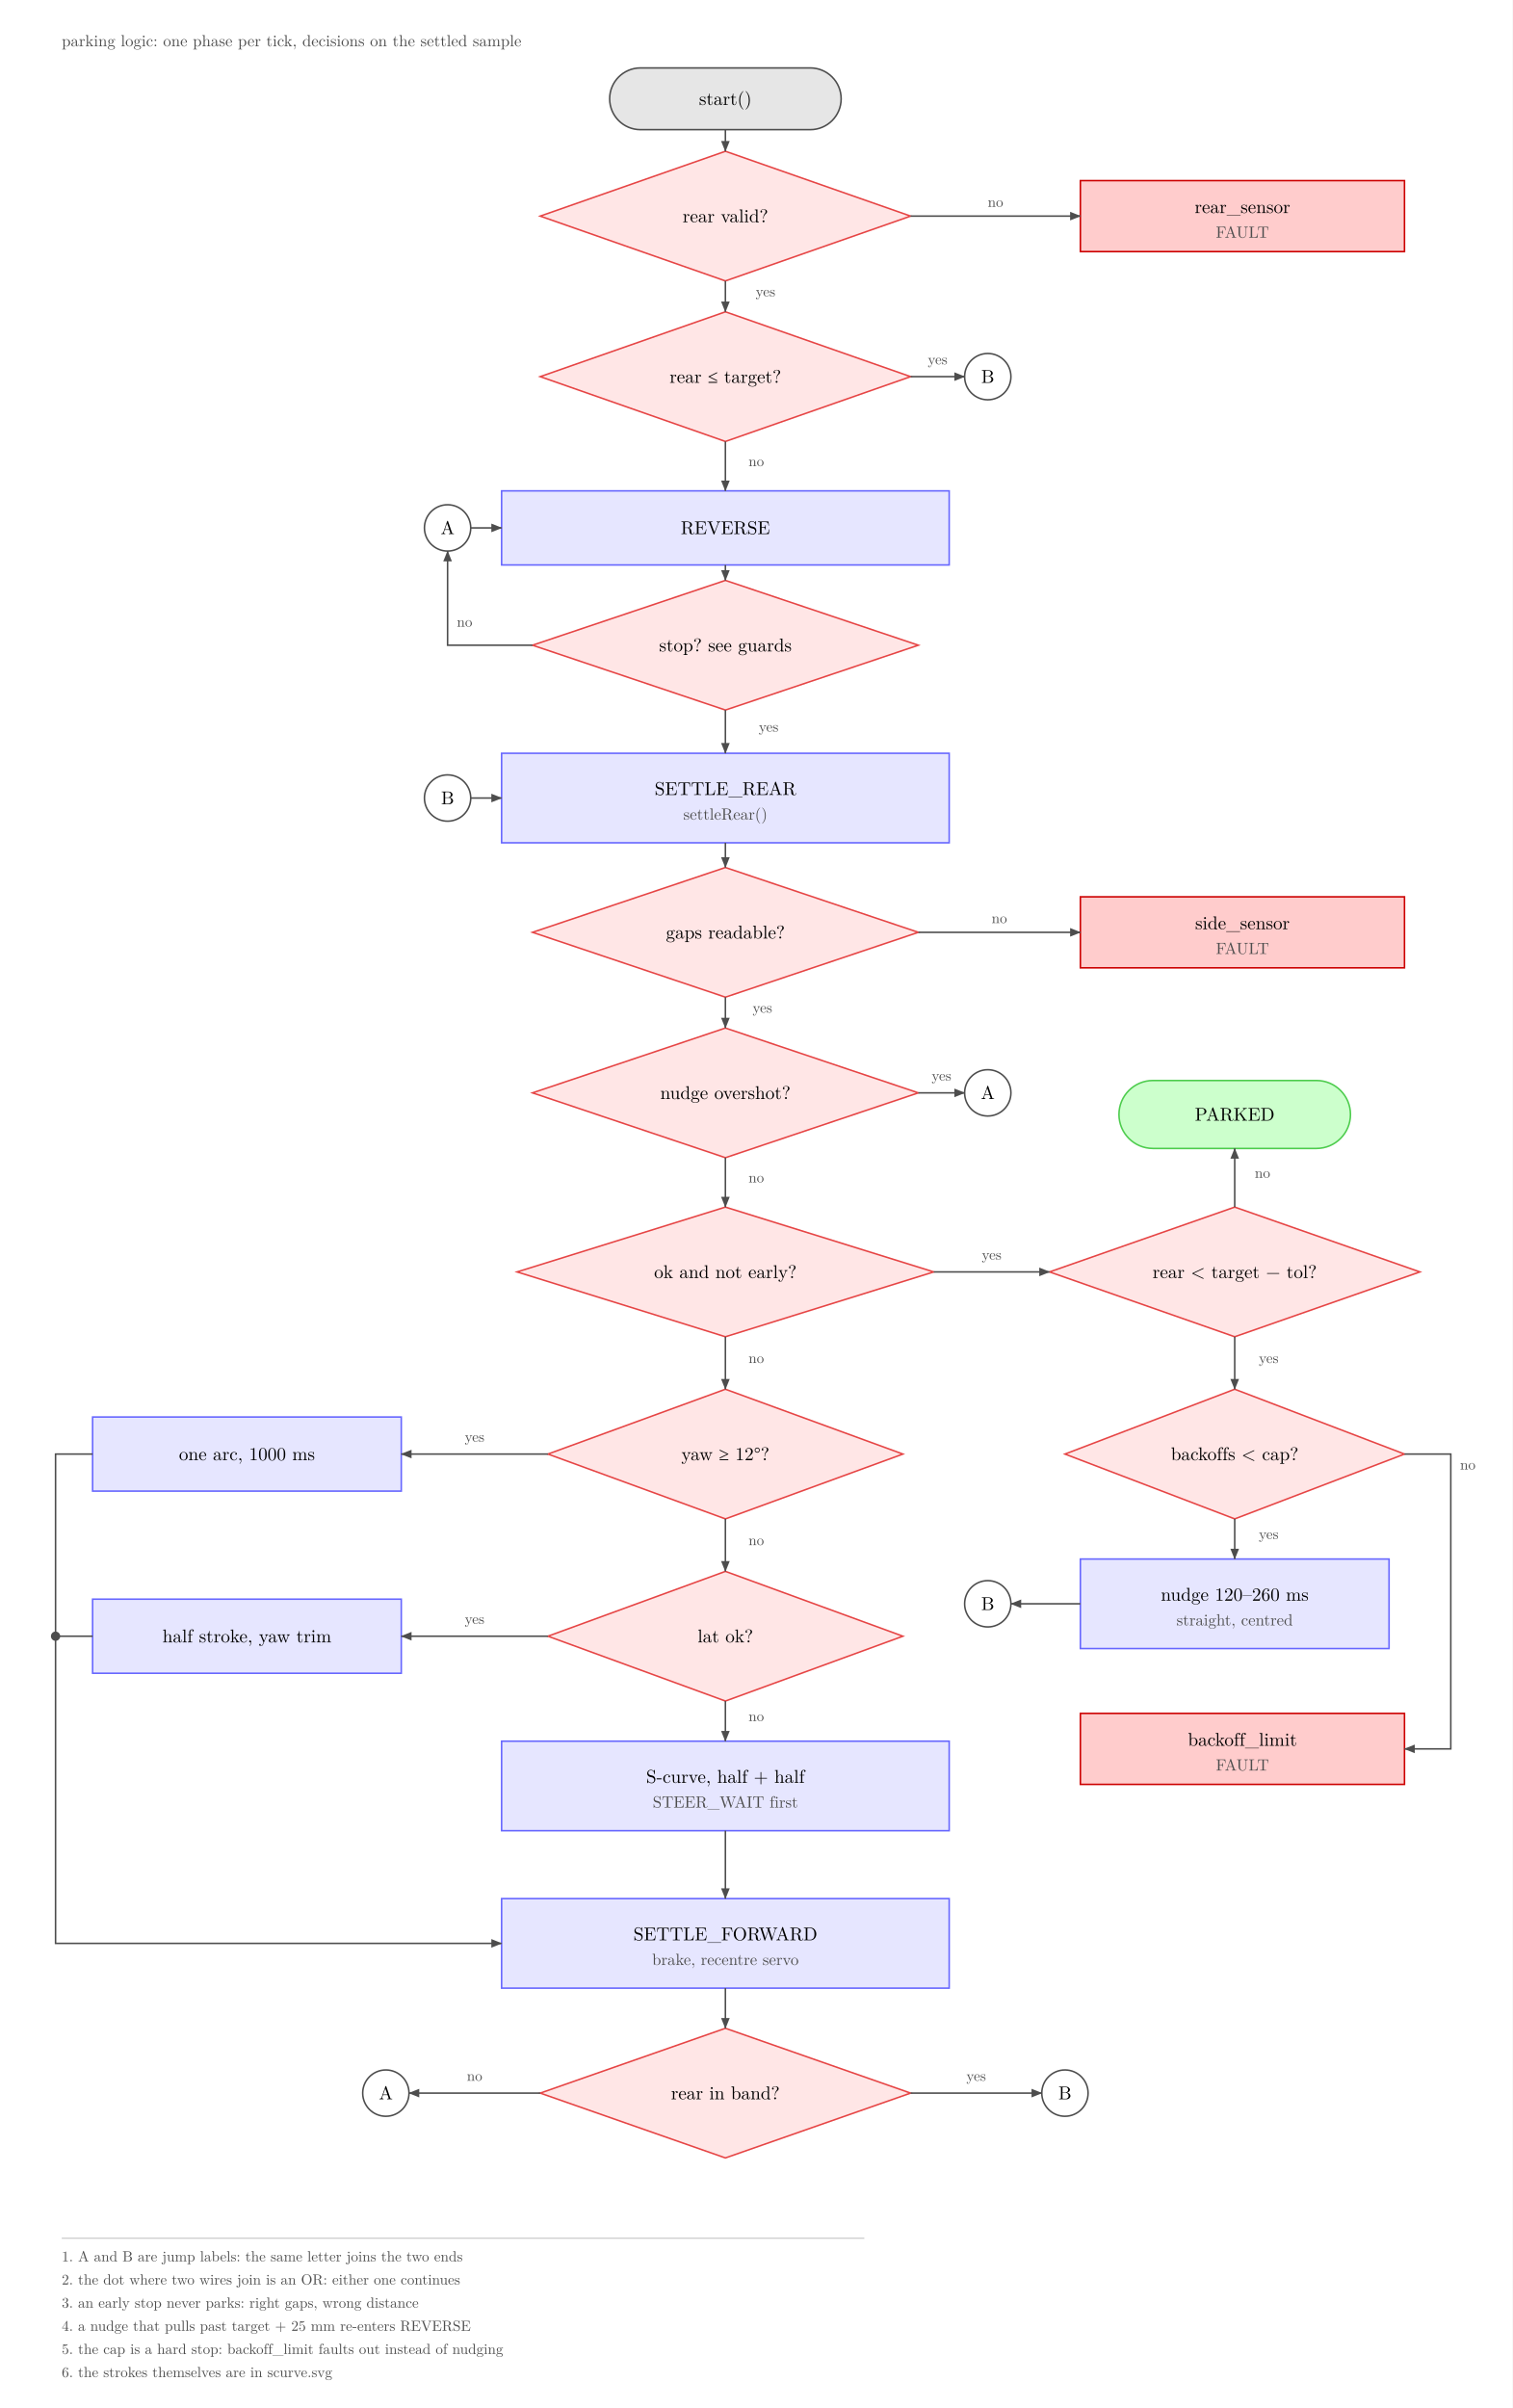
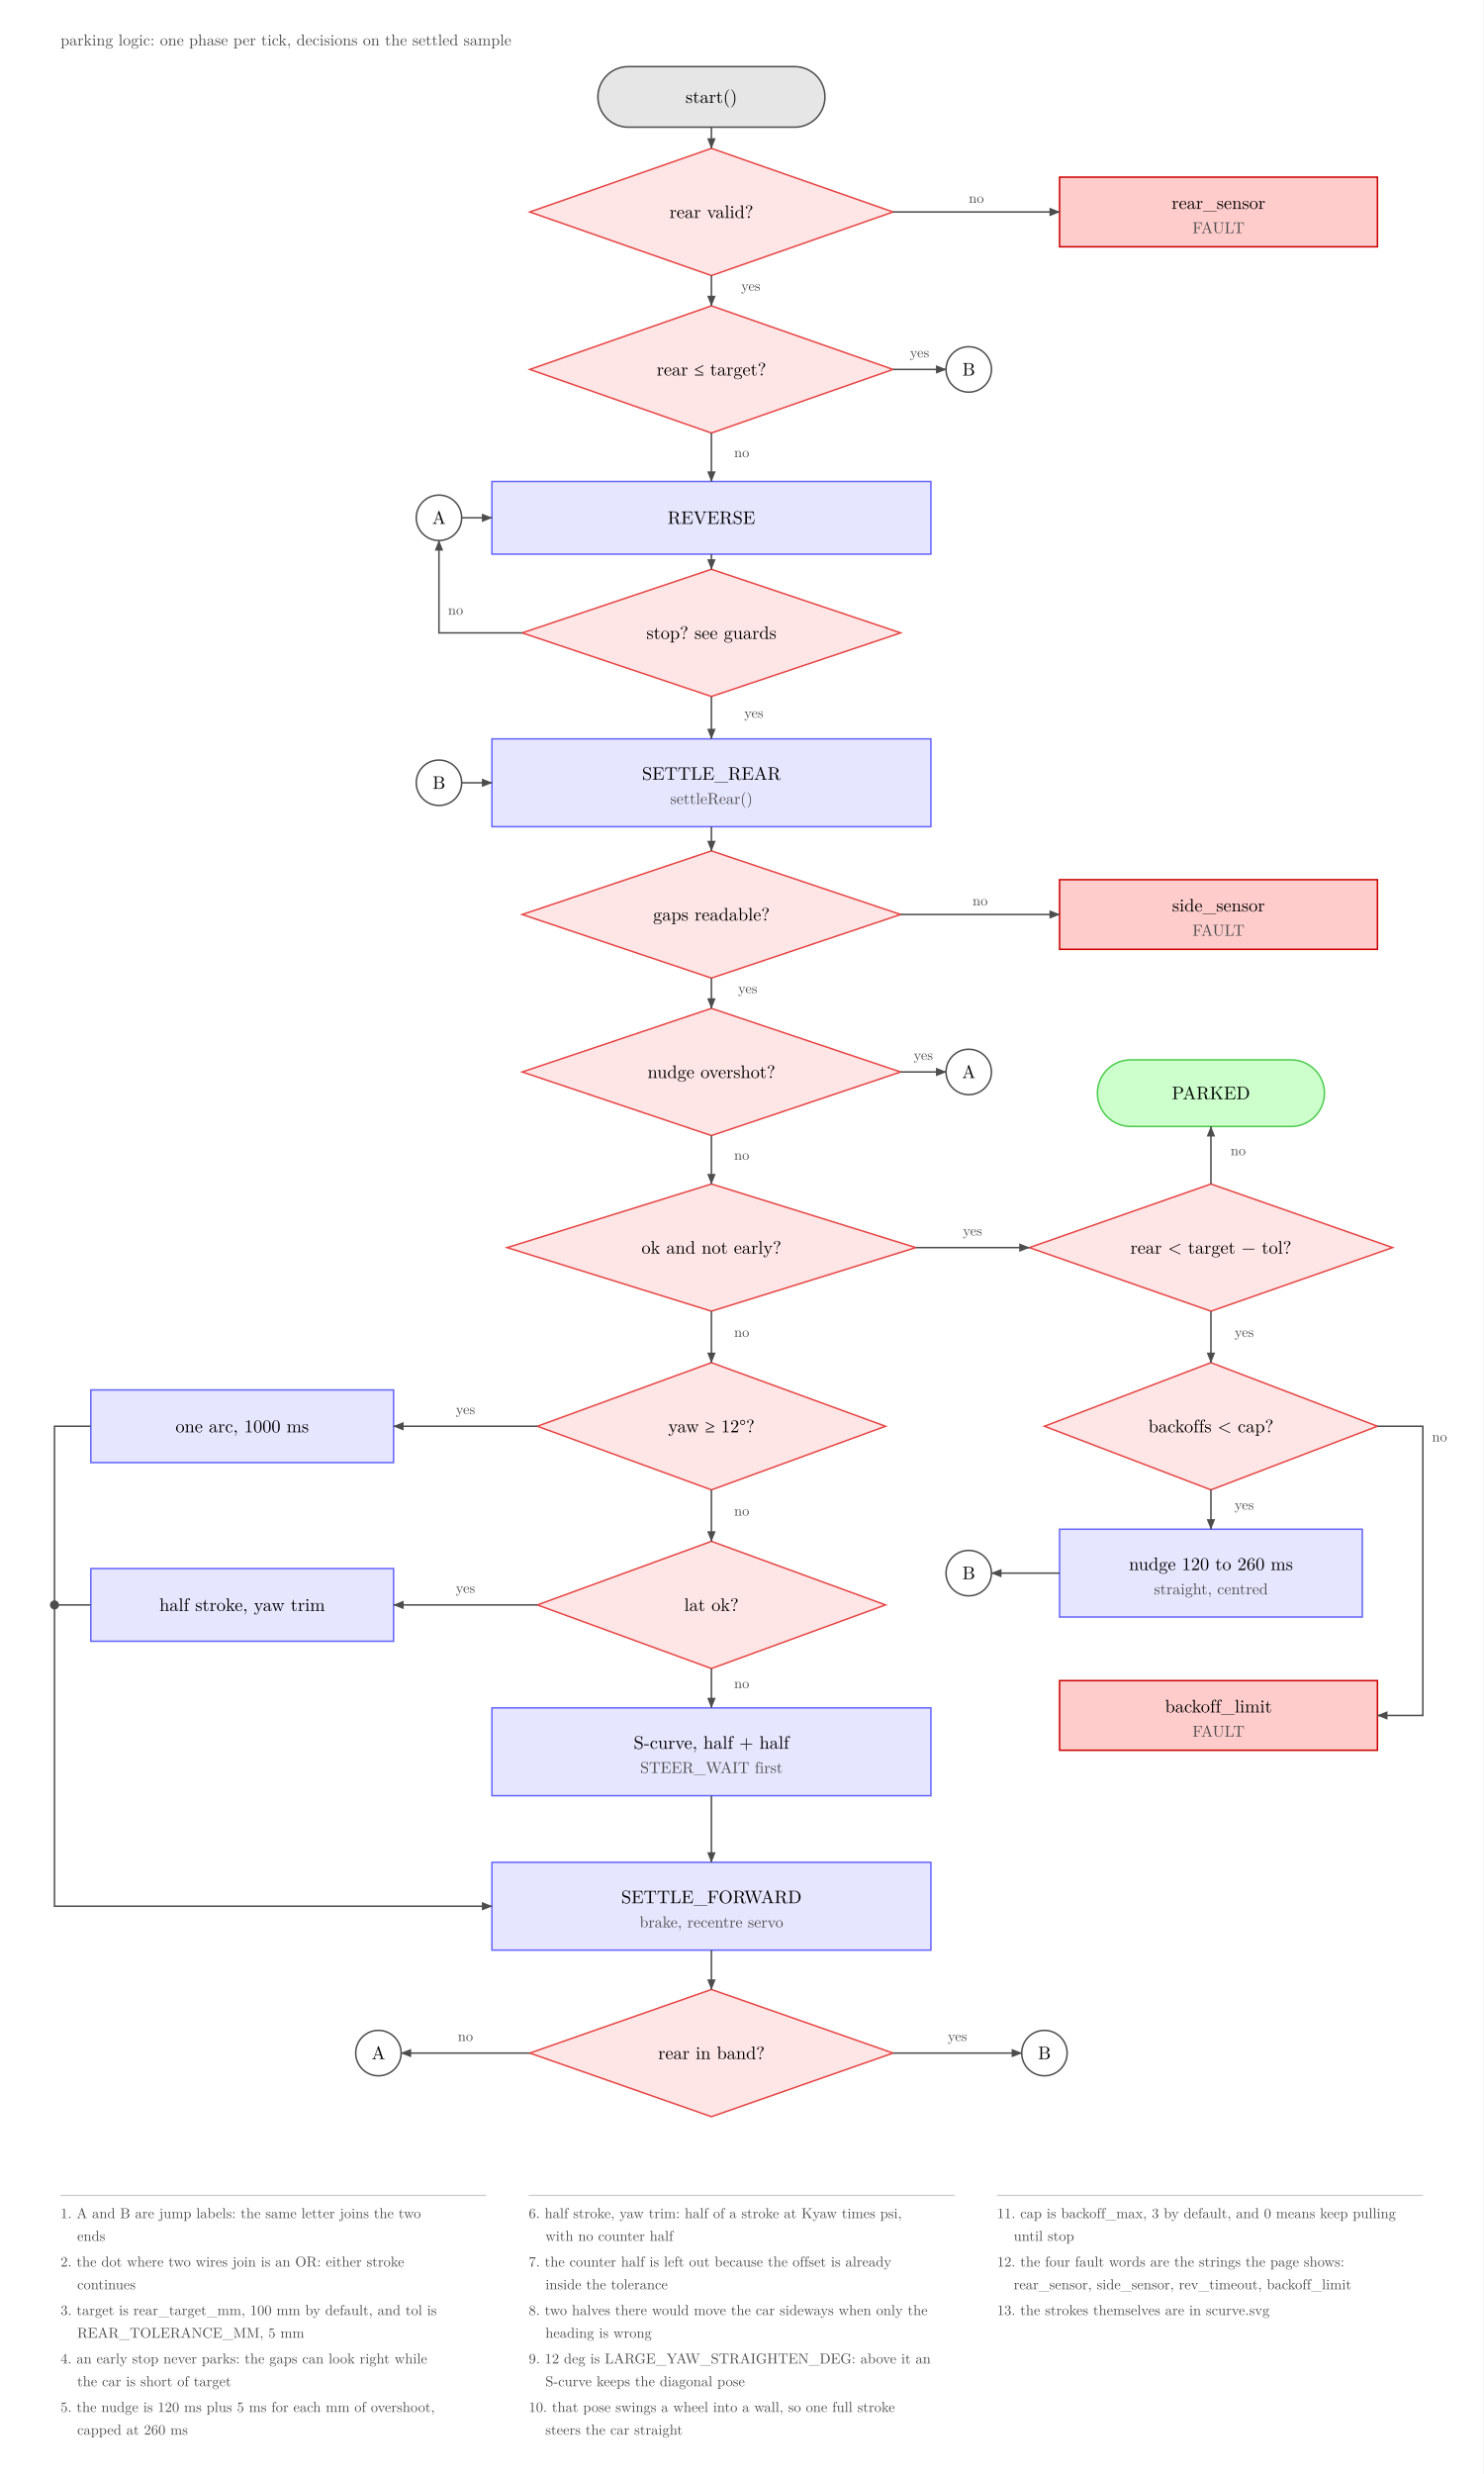
- <svg xmlns="http://www.w3.org/2000/svg" viewBox="0 0 980 1560" width="980" height="1560" font-family="'Latin Modern Roman', 'CMU Serif', Georgia, 'Times New Roman', serif" role="img">
-   <rect x="0" y="0" width="980" height="1560" fill="#ffffff" />
+ <svg xmlns="http://www.w3.org/2000/svg" viewBox="0 0 980 1634" width="980" height="1634" font-family="'Latin Modern Roman', 'CMU Serif', Georgia, 'Times New Roman', serif" role="img">
+   <rect x="0" y="0" width="980" height="1634" fill="#ffffff" />
  <defs>
    <marker id="park-arw" viewBox="0 0 8 8" refX="7.6" refY="4" markerWidth="7" markerHeight="7" orient="auto-start-reverse">
      <path d="M 0 0.8 L 8 4 L 0 7.2 z" fill="#4d4d4d" />
    </marker>
  </defs>
  <text x="40.0" y="30.0" font-size="10.5" fill="#4d4d4d" font-weight="400" text-anchor="start">parking logic: one phase per tick, decisions on the settled sample</text>
  <rect x="395" y="44" width="150" height="40" rx="20.0" fill="#e6e6e6" stroke="#4d4d4d" stroke-width="1" />
  <text x="470.0" y="68.0" font-size="12.0" fill="#000000" font-weight="400" text-anchor="middle">start()</text>
  <path d="M 470 98.0 L 590.0 140 L 470 182.0 L 350.0 140 Z" fill="#ffe6e6" stroke="#e64545" stroke-width="1" />
  <text x="470.0" y="144.0" font-size="12.0" fill="#000000" font-weight="400" text-anchor="middle">rear valid?</text>
  <path d="M 470 202.0 L 590.0 244 L 470 286.0 L 350.0 244 Z" fill="#ffe6e6" stroke="#e64545" stroke-width="1" />
  <text x="470.0" y="248.0" font-size="12.0" fill="#000000" font-weight="400" text-anchor="middle">rear ≤ target?</text>
  <rect x="325.0" y="318" width="290" height="48" fill="#e6e6ff" stroke="#6666ff" stroke-width="1" />
  <text x="470.0" y="346.0" font-size="12.0" fill="#000000" font-weight="400" text-anchor="middle">REVERSE</text>
  <path d="M 470 376.0 L 595.0 418 L 470 460.0 L 345.0 418 Z" fill="#ffe6e6" stroke="#e64545" stroke-width="1" />
  <text x="470.0" y="422.0" font-size="12.0" fill="#000000" font-weight="400" text-anchor="middle">stop? see guards</text>
  <rect x="325.0" y="488" width="290" height="58" fill="#e6e6ff" stroke="#6666ff" stroke-width="1" />
  <text x="470.0" y="515.0" font-size="12.0" fill="#000000" font-weight="400" text-anchor="middle">SETTLE_REAR</text>
  <text x="470.0" y="531.0" font-size="10.5" fill="#4d4d4d" font-weight="400" text-anchor="middle">settleRear()</text>
  <path d="M 470 562.0 L 595.0 604 L 470 646.0 L 345.0 604 Z" fill="#ffe6e6" stroke="#e64545" stroke-width="1" />
  <text x="470.0" y="608.0" font-size="12.0" fill="#000000" font-weight="400" text-anchor="middle">gaps readable?</text>
  <path d="M 470 666.0 L 595.0 708 L 470 750.0 L 345.0 708 Z" fill="#ffe6e6" stroke="#e64545" stroke-width="1" />
  <text x="470.0" y="712.0" font-size="12.0" fill="#000000" font-weight="400" text-anchor="middle">nudge overshot?</text>
  <path d="M 470 782.0 L 605.0 824 L 470 866.0 L 335.0 824 Z" fill="#ffe6e6" stroke="#e64545" stroke-width="1" />
  <text x="470.0" y="828.0" font-size="12.0" fill="#000000" font-weight="400" text-anchor="middle">ok and not early?</text>
  <path d="M 470 900.0 L 585.0 942 L 470 984.0 L 355.0 942 Z" fill="#ffe6e6" stroke="#e64545" stroke-width="1" />
  <text x="470.0" y="946.0" font-size="12.0" fill="#000000" font-weight="400" text-anchor="middle">yaw ≥ 12°?</text>
  <path d="M 470 1018.0 L 585.0 1060 L 470 1102.0 L 355.0 1060 Z" fill="#ffe6e6" stroke="#e64545" stroke-width="1" />
  <text x="470.0" y="1064.0" font-size="12.0" fill="#000000" font-weight="400" text-anchor="middle">lat ok?</text>
  <rect x="325.0" y="1128" width="290" height="58" fill="#e6e6ff" stroke="#6666ff" stroke-width="1" />
  <text x="470.0" y="1155.0" font-size="12.0" fill="#000000" font-weight="400" text-anchor="middle">S-curve, half + half</text>
  <text x="470.0" y="1171.0" font-size="10.5" fill="#4d4d4d" font-weight="400" text-anchor="middle">STEER_WAIT first</text>
  <rect x="325.0" y="1230" width="290" height="58" fill="#e6e6ff" stroke="#6666ff" stroke-width="1" />
  <text x="470.0" y="1257.0" font-size="12.0" fill="#000000" font-weight="400" text-anchor="middle">SETTLE_FORWARD</text>
  <text x="470.0" y="1273.0" font-size="10.5" fill="#4d4d4d" font-weight="400" text-anchor="middle">brake, recentre servo</text>
  <path d="M 470 1314.0 L 590.0 1356 L 470 1398.0 L 350.0 1356 Z" fill="#ffe6e6" stroke="#e64545" stroke-width="1" />
  <text x="470.0" y="1360.0" font-size="12.0" fill="#000000" font-weight="400" text-anchor="middle">rear in band?</text>
  <rect x="60" y="918" width="200" height="48" fill="#e6e6ff" stroke="#6666ff" stroke-width="1" />
  <text x="160.0" y="946.0" font-size="12.0" fill="#000000" font-weight="400" text-anchor="middle">one arc, 1000 ms</text>
  <rect x="60" y="1036" width="200" height="48" fill="#e6e6ff" stroke="#6666ff" stroke-width="1" />
  <text x="160.0" y="1064.0" font-size="12.0" fill="#000000" font-weight="400" text-anchor="middle">half stroke, yaw trim</text>
  <rect x="700" y="117" width="210" height="46" fill="#ffcccc" stroke="#cc0000" stroke-width="1" />
  <text x="805.0" y="138.0" font-size="12.0" fill="#000000" font-weight="400" text-anchor="middle">rear_sensor</text>
  <text x="805.0" y="154.0" font-size="10.5" fill="#4d4d4d" font-weight="400" text-anchor="middle">FAULT</text>
  <rect x="700" y="581" width="210" height="46" fill="#ffcccc" stroke="#cc0000" stroke-width="1" />
  <text x="805.0" y="602.0" font-size="12.0" fill="#000000" font-weight="400" text-anchor="middle">side_sensor</text>
  <text x="805.0" y="618.0" font-size="10.5" fill="#4d4d4d" font-weight="400" text-anchor="middle">FAULT</text>
  <rect x="725" y="700" width="150" height="44" rx="22.0" fill="#ccffcc" stroke="#4dcc4d" stroke-width="1" />
  <text x="800.0" y="726.0" font-size="12.0" fill="#000000" font-weight="400" text-anchor="middle">PARKED</text>
  <path d="M 800 782.0 L 920.0 824 L 800 866.0 L 680.0 824 Z" fill="#ffe6e6" stroke="#e64545" stroke-width="1" />
  <text x="800.0" y="828.0" font-size="12.0" fill="#000000" font-weight="400" text-anchor="middle">rear &lt; target − tol?</text>
  <path d="M 800 900.0 L 910.0 942 L 800 984.0 L 690.0 942 Z" fill="#ffe6e6" stroke="#e64545" stroke-width="1" />
  <text x="800.0" y="946.0" font-size="12.0" fill="#000000" font-weight="400" text-anchor="middle">backoffs &lt; cap?</text>
  <rect x="700" y="1010" width="200" height="58" fill="#e6e6ff" stroke="#6666ff" stroke-width="1" />
-   <text x="800.0" y="1037.0" font-size="12.0" fill="#000000" font-weight="400" text-anchor="middle">nudge 120–260 ms</text>
+   <text x="800.0" y="1037.0" font-size="12.0" fill="#000000" font-weight="400" text-anchor="middle">nudge 120 to 260 ms</text>
  <text x="800.0" y="1053.0" font-size="10.5" fill="#4d4d4d" font-weight="400" text-anchor="middle">straight, centred</text>
  <rect x="700" y="1110" width="210" height="46" fill="#ffcccc" stroke="#cc0000" stroke-width="1" />
  <text x="805.0" y="1131.0" font-size="12.0" fill="#000000" font-weight="400" text-anchor="middle">backoff_limit</text>
  <text x="805.0" y="1147.0" font-size="10.5" fill="#4d4d4d" font-weight="400" text-anchor="middle">FAULT</text>
  <circle cx="290" cy="342" r="15" fill="#ffffff" stroke="#4d4d4d" stroke-width="1" />
  <text x="290.0" y="346.0" font-size="12.0" fill="#000000" font-weight="400" text-anchor="middle">A</text>
  <circle cx="290" cy="517" r="15" fill="#ffffff" stroke="#4d4d4d" stroke-width="1" />
  <text x="290.0" y="521.0" font-size="12.0" fill="#000000" font-weight="400" text-anchor="middle">B</text>
  <circle cx="640" cy="244" r="15" fill="#ffffff" stroke="#4d4d4d" stroke-width="1" />
  <text x="640.0" y="248.0" font-size="12.0" fill="#000000" font-weight="400" text-anchor="middle">B</text>
  <circle cx="640" cy="708" r="15" fill="#ffffff" stroke="#4d4d4d" stroke-width="1" />
  <text x="640.0" y="712.0" font-size="12.0" fill="#000000" font-weight="400" text-anchor="middle">A</text>
  <circle cx="640" cy="1039" r="15" fill="#ffffff" stroke="#4d4d4d" stroke-width="1" />
  <text x="640.0" y="1043.0" font-size="12.0" fill="#000000" font-weight="400" text-anchor="middle">B</text>
  <circle cx="250" cy="1356" r="15" fill="#ffffff" stroke="#4d4d4d" stroke-width="1" />
  <text x="250.0" y="1360.0" font-size="12.0" fill="#000000" font-weight="400" text-anchor="middle">A</text>
  <circle cx="690" cy="1356" r="15" fill="#ffffff" stroke="#4d4d4d" stroke-width="1" />
  <text x="690.0" y="1360.0" font-size="12.0" fill="#000000" font-weight="400" text-anchor="middle">B</text>
  <line x1="470.0" y1="84.0" x2="470.0" y2="98.0" stroke="#4d4d4d" stroke-width="1" marker-end="url(#park-arw)" />
  <line x1="470.0" y1="182.0" x2="470.0" y2="202.0" stroke="#4d4d4d" stroke-width="1" marker-end="url(#park-arw)" />
  <text x="496.0" y="192.0" font-size="9.5" fill="#4d4d4d" font-weight="400" text-anchor="middle">yes</text>
  <line x1="470.0" y1="286.0" x2="470.0" y2="318.0" stroke="#4d4d4d" stroke-width="1" marker-end="url(#park-arw)" />
  <text x="490.0" y="302.0" font-size="9.5" fill="#4d4d4d" font-weight="400" text-anchor="middle">no</text>
  <line x1="470.0" y1="366.0" x2="470.0" y2="376.0" stroke="#4d4d4d" stroke-width="1" marker-end="url(#park-arw)" />
  <line x1="470.0" y1="460.0" x2="470.0" y2="488.0" stroke="#4d4d4d" stroke-width="1" marker-end="url(#park-arw)" />
  <text x="498.0" y="474.0" font-size="9.5" fill="#4d4d4d" font-weight="400" text-anchor="middle">yes</text>
  <line x1="470.0" y1="546.0" x2="470.0" y2="562.0" stroke="#4d4d4d" stroke-width="1" marker-end="url(#park-arw)" />
  <line x1="470.0" y1="646.0" x2="470.0" y2="666.0" stroke="#4d4d4d" stroke-width="1" marker-end="url(#park-arw)" />
  <text x="494.0" y="656.0" font-size="9.5" fill="#4d4d4d" font-weight="400" text-anchor="middle">yes</text>
  <line x1="470.0" y1="750.0" x2="470.0" y2="782.0" stroke="#4d4d4d" stroke-width="1" marker-end="url(#park-arw)" />
  <text x="490.0" y="766.0" font-size="9.5" fill="#4d4d4d" font-weight="400" text-anchor="middle">no</text>
  <line x1="470.0" y1="866.0" x2="470.0" y2="900.0" stroke="#4d4d4d" stroke-width="1" marker-end="url(#park-arw)" />
  <text x="490.0" y="883.0" font-size="9.5" fill="#4d4d4d" font-weight="400" text-anchor="middle">no</text>
  <line x1="470.0" y1="984.0" x2="470.0" y2="1018.0" stroke="#4d4d4d" stroke-width="1" marker-end="url(#park-arw)" />
  <text x="490.0" y="1001.0" font-size="9.5" fill="#4d4d4d" font-weight="400" text-anchor="middle">no</text>
  <line x1="470.0" y1="1102.0" x2="470.0" y2="1128.0" stroke="#4d4d4d" stroke-width="1" marker-end="url(#park-arw)" />
  <text x="490.0" y="1115.0" font-size="9.5" fill="#4d4d4d" font-weight="400" text-anchor="middle">no</text>
  <line x1="470.0" y1="1186.0" x2="470.0" y2="1230.0" stroke="#4d4d4d" stroke-width="1" marker-end="url(#park-arw)" />
  <line x1="470.0" y1="1288.0" x2="470.0" y2="1314.0" stroke="#4d4d4d" stroke-width="1" marker-end="url(#park-arw)" />
  <line x1="590.0" y1="140.0" x2="700.0" y2="140.0" stroke="#4d4d4d" stroke-width="1" marker-end="url(#park-arw)" />
  <text x="645.0" y="134.0" font-size="9.5" fill="#4d4d4d" font-weight="400" text-anchor="middle">no</text>
  <line x1="590.0" y1="244.0" x2="625.0" y2="244.0" stroke="#4d4d4d" stroke-width="1" marker-end="url(#park-arw)" />
  <text x="607.5" y="236.0" font-size="9.5" fill="#4d4d4d" font-weight="400" text-anchor="middle">yes</text>
  <path d="M 345.0 418.0 L 290.0 418.0 L 290.0 357.0" fill="none" stroke="#4d4d4d" stroke-width="1" marker-end="url(#park-arw)" />
  <text x="296.0" y="406.0" font-size="9.5" fill="#4d4d4d" font-weight="400" text-anchor="start">no</text>
  <line x1="305.0" y1="342.0" x2="325.0" y2="342.0" stroke="#4d4d4d" stroke-width="1" marker-end="url(#park-arw)" />
  <line x1="305.0" y1="517.0" x2="325.0" y2="517.0" stroke="#4d4d4d" stroke-width="1" marker-end="url(#park-arw)" />
  <line x1="595.0" y1="604.0" x2="700.0" y2="604.0" stroke="#4d4d4d" stroke-width="1" marker-end="url(#park-arw)" />
  <text x="647.5" y="598.0" font-size="9.5" fill="#4d4d4d" font-weight="400" text-anchor="middle">no</text>
  <line x1="595.0" y1="708.0" x2="625.0" y2="708.0" stroke="#4d4d4d" stroke-width="1" marker-end="url(#park-arw)" />
  <text x="610.0" y="700.0" font-size="9.5" fill="#4d4d4d" font-weight="400" text-anchor="middle">yes</text>
  <line x1="605.0" y1="824.0" x2="680.0" y2="824.0" stroke="#4d4d4d" stroke-width="1" marker-end="url(#park-arw)" />
  <text x="642.5" y="816.0" font-size="9.5" fill="#4d4d4d" font-weight="400" text-anchor="middle">yes</text>
  <line x1="800.0" y1="782.0" x2="800.0" y2="744.0" stroke="#4d4d4d" stroke-width="1" marker-end="url(#park-arw)" />
  <text x="818.0" y="763.0" font-size="9.5" fill="#4d4d4d" font-weight="400" text-anchor="middle">no</text>
  <line x1="800.0" y1="866.0" x2="800.0" y2="900.0" stroke="#4d4d4d" stroke-width="1" marker-end="url(#park-arw)" />
  <text x="822.0" y="883.0" font-size="9.5" fill="#4d4d4d" font-weight="400" text-anchor="middle">yes</text>
  <line x1="800.0" y1="984.0" x2="800.0" y2="1010.0" stroke="#4d4d4d" stroke-width="1" marker-end="url(#park-arw)" />
  <text x="822.0" y="997.0" font-size="9.5" fill="#4d4d4d" font-weight="400" text-anchor="middle">yes</text>
  <line x1="700.0" y1="1039.0" x2="655.0" y2="1039.0" stroke="#4d4d4d" stroke-width="1" marker-end="url(#park-arw)" />
  <path d="M 910.0 942.0 L 940.0 942.0 L 940.0 1133.0 L 910.0 1133.0" fill="none" stroke="#4d4d4d" stroke-width="1" marker-end="url(#park-arw)" />
  <text x="946.0" y="952.0" font-size="9.5" fill="#4d4d4d" font-weight="400" text-anchor="start">no</text>
  <line x1="355.0" y1="942.0" x2="260.0" y2="942.0" stroke="#4d4d4d" stroke-width="1" marker-end="url(#park-arw)" />
  <text x="307.5" y="934.0" font-size="9.5" fill="#4d4d4d" font-weight="400" text-anchor="middle">yes</text>
  <line x1="355.0" y1="1060.0" x2="260.0" y2="1060.0" stroke="#4d4d4d" stroke-width="1" marker-end="url(#park-arw)" />
  <text x="307.5" y="1052.0" font-size="9.5" fill="#4d4d4d" font-weight="400" text-anchor="middle">yes</text>
  <path d="M 60.0 942.0 L 36.0 942.0 L 36.0 1060.0" fill="none" stroke="#4d4d4d" stroke-width="1" />
  <path d="M 60.0 1060.0 L 36.0 1060.0" fill="none" stroke="#4d4d4d" stroke-width="1" />
  <circle cx="36" cy="1060" r="3" fill="#4d4d4d" />
  <path d="M 36.0 1060.0 L 36.0 1259.0 L 325.0 1259.0" fill="none" stroke="#4d4d4d" stroke-width="1" marker-end="url(#park-arw)" />
  <line x1="590.0" y1="1356.0" x2="675.0" y2="1356.0" stroke="#4d4d4d" stroke-width="1" marker-end="url(#park-arw)" />
  <text x="632.5" y="1348.0" font-size="9.5" fill="#4d4d4d" font-weight="400" text-anchor="middle">yes</text>
  <line x1="350.0" y1="1356.0" x2="265.0" y2="1356.0" stroke="#4d4d4d" stroke-width="1" marker-end="url(#park-arw)" />
  <text x="307.5" y="1348.0" font-size="9.5" fill="#4d4d4d" font-weight="400" text-anchor="middle">no</text>
-   <line x1="40" y1="1450" x2="560" y2="1450" stroke="#cccccc" stroke-width="0.8" />
-   <text x="40.0" y="1465.0" font-size="9.5" fill="#4d4d4d" font-weight="400" text-anchor="start">1. A and B are jump labels: the same letter joins the two ends</text>
-   <text x="40.0" y="1480.0" font-size="9.5" fill="#4d4d4d" font-weight="400" text-anchor="start">2. the dot where two wires join is an OR: either one continues</text>
-   <text x="40.0" y="1495.0" font-size="9.5" fill="#4d4d4d" font-weight="400" text-anchor="start">3. an early stop never parks: right gaps, wrong distance</text>
-   <text x="40.0" y="1510.0" font-size="9.5" fill="#4d4d4d" font-weight="400" text-anchor="start">4. a nudge that pulls past target + 25 mm re-enters REVERSE</text>
-   <text x="40.0" y="1525.0" font-size="9.5" fill="#4d4d4d" font-weight="400" text-anchor="start">5. the cap is a hard stop: backoff_limit faults out instead of nudging</text>
-   <text x="40.0" y="1540.0" font-size="9.5" fill="#4d4d4d" font-weight="400" text-anchor="start">6. the strokes themselves are in scurve.svg</text>
+   <line x1="40.0" y1="1450" x2="321.3" y2="1450" stroke="#cccccc" stroke-width="0.8" />
+   <text x="40.0" y="1465.0" font-size="9.5" fill="#4d4d4d" font-weight="400" text-anchor="start">1. A and B are jump labels: the same letter joins the two</text>
+   <text x="51.0" y="1480.0" font-size="9.5" fill="#4d4d4d" font-weight="400" text-anchor="start">ends</text>
+   <text x="40.0" y="1497.0" font-size="9.5" fill="#4d4d4d" font-weight="400" text-anchor="start">2. the dot where two wires join is an OR: either stroke</text>
+   <text x="51.0" y="1512.0" font-size="9.5" fill="#4d4d4d" font-weight="400" text-anchor="start">continues</text>
+   <text x="40.0" y="1529.0" font-size="9.5" fill="#4d4d4d" font-weight="400" text-anchor="start">3. target is rear_target_mm, 100 mm by default, and tol is</text>
+   <text x="51.0" y="1544.0" font-size="9.5" fill="#4d4d4d" font-weight="400" text-anchor="start">REAR_TOLERANCE_MM, 5 mm</text>
+   <text x="40.0" y="1561.0" font-size="9.5" fill="#4d4d4d" font-weight="400" text-anchor="start">4. an early stop never parks: the gaps can look right while</text>
+   <text x="51.0" y="1576.0" font-size="9.5" fill="#4d4d4d" font-weight="400" text-anchor="start">the car is short of target</text>
+   <text x="40.0" y="1593.0" font-size="9.5" fill="#4d4d4d" font-weight="400" text-anchor="start">5. the nudge is 120 ms plus 5 ms for each mm of overshoot,</text>
+   <text x="51.0" y="1608.0" font-size="9.5" fill="#4d4d4d" font-weight="400" text-anchor="start">capped at 260 ms</text>
+   <line x1="349.3" y1="1450" x2="630.7" y2="1450" stroke="#cccccc" stroke-width="0.8" />
+   <text x="349.3" y="1465.0" font-size="9.5" fill="#4d4d4d" font-weight="400" text-anchor="start">6. half stroke, yaw trim: half of a stroke at Kyaw times psi,</text>
+   <text x="360.3" y="1480.0" font-size="9.5" fill="#4d4d4d" font-weight="400" text-anchor="start">with no counter half</text>
+   <text x="349.3" y="1497.0" font-size="9.5" fill="#4d4d4d" font-weight="400" text-anchor="start">7. the counter half is left out because the offset is already</text>
+   <text x="360.3" y="1512.0" font-size="9.5" fill="#4d4d4d" font-weight="400" text-anchor="start">inside the tolerance</text>
+   <text x="349.3" y="1529.0" font-size="9.5" fill="#4d4d4d" font-weight="400" text-anchor="start">8. two halves there would move the car sideways when only the</text>
+   <text x="360.3" y="1544.0" font-size="9.5" fill="#4d4d4d" font-weight="400" text-anchor="start">heading is wrong</text>
+   <text x="349.3" y="1561.0" font-size="9.5" fill="#4d4d4d" font-weight="400" text-anchor="start">9. 12 deg is LARGE_YAW_STRAIGHTEN_DEG: above it an</text>
+   <text x="360.3" y="1576.0" font-size="9.5" fill="#4d4d4d" font-weight="400" text-anchor="start">S-curve keeps the diagonal pose</text>
+   <text x="349.3" y="1593.0" font-size="9.5" fill="#4d4d4d" font-weight="400" text-anchor="start">10. that pose swings a wheel into a wall, so one full stroke</text>
+   <text x="360.3" y="1608.0" font-size="9.5" fill="#4d4d4d" font-weight="400" text-anchor="start">steers the car straight</text>
+   <line x1="658.7" y1="1450" x2="940.0" y2="1450" stroke="#cccccc" stroke-width="0.8" />
+   <text x="658.7" y="1465.0" font-size="9.5" fill="#4d4d4d" font-weight="400" text-anchor="start">11. cap is backoff_max, 3 by default, and 0 means keep pulling</text>
+   <text x="669.7" y="1480.0" font-size="9.5" fill="#4d4d4d" font-weight="400" text-anchor="start">until stop</text>
+   <text x="658.7" y="1497.0" font-size="9.5" fill="#4d4d4d" font-weight="400" text-anchor="start">12. the four fault words are the strings the page shows:</text>
+   <text x="669.7" y="1512.0" font-size="9.5" fill="#4d4d4d" font-weight="400" text-anchor="start">rear_sensor, side_sensor, rev_timeout, backoff_limit</text>
+   <text x="658.7" y="1529.0" font-size="9.5" fill="#4d4d4d" font-weight="400" text-anchor="start">13. the strokes themselves are in scurve.svg</text>
</svg>
